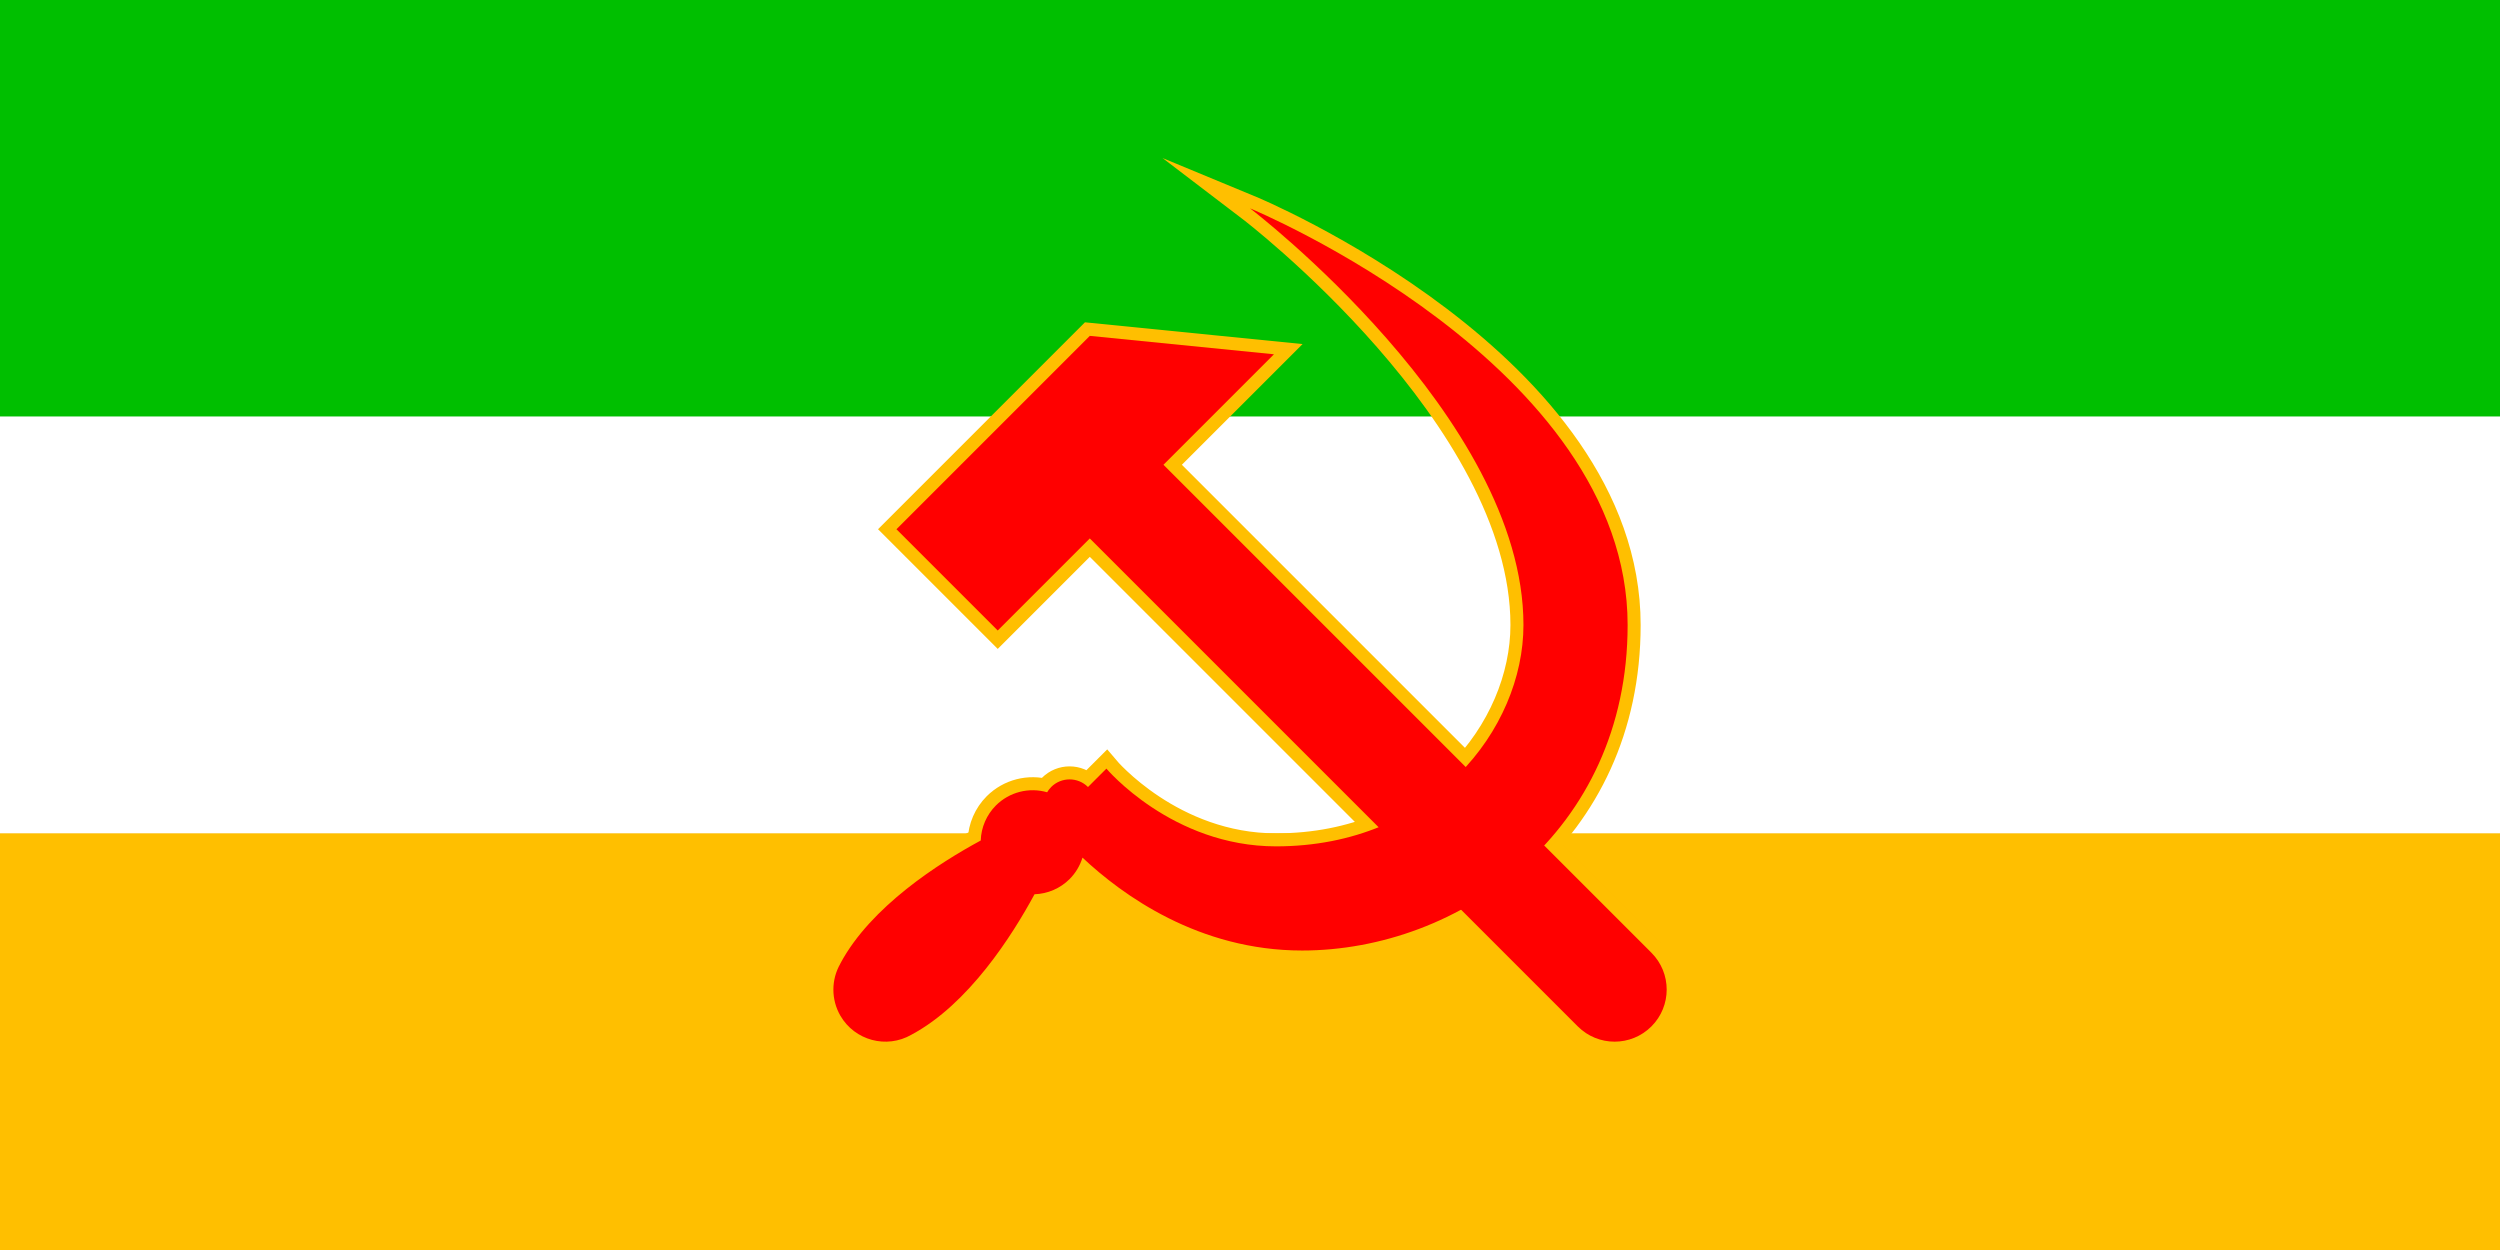
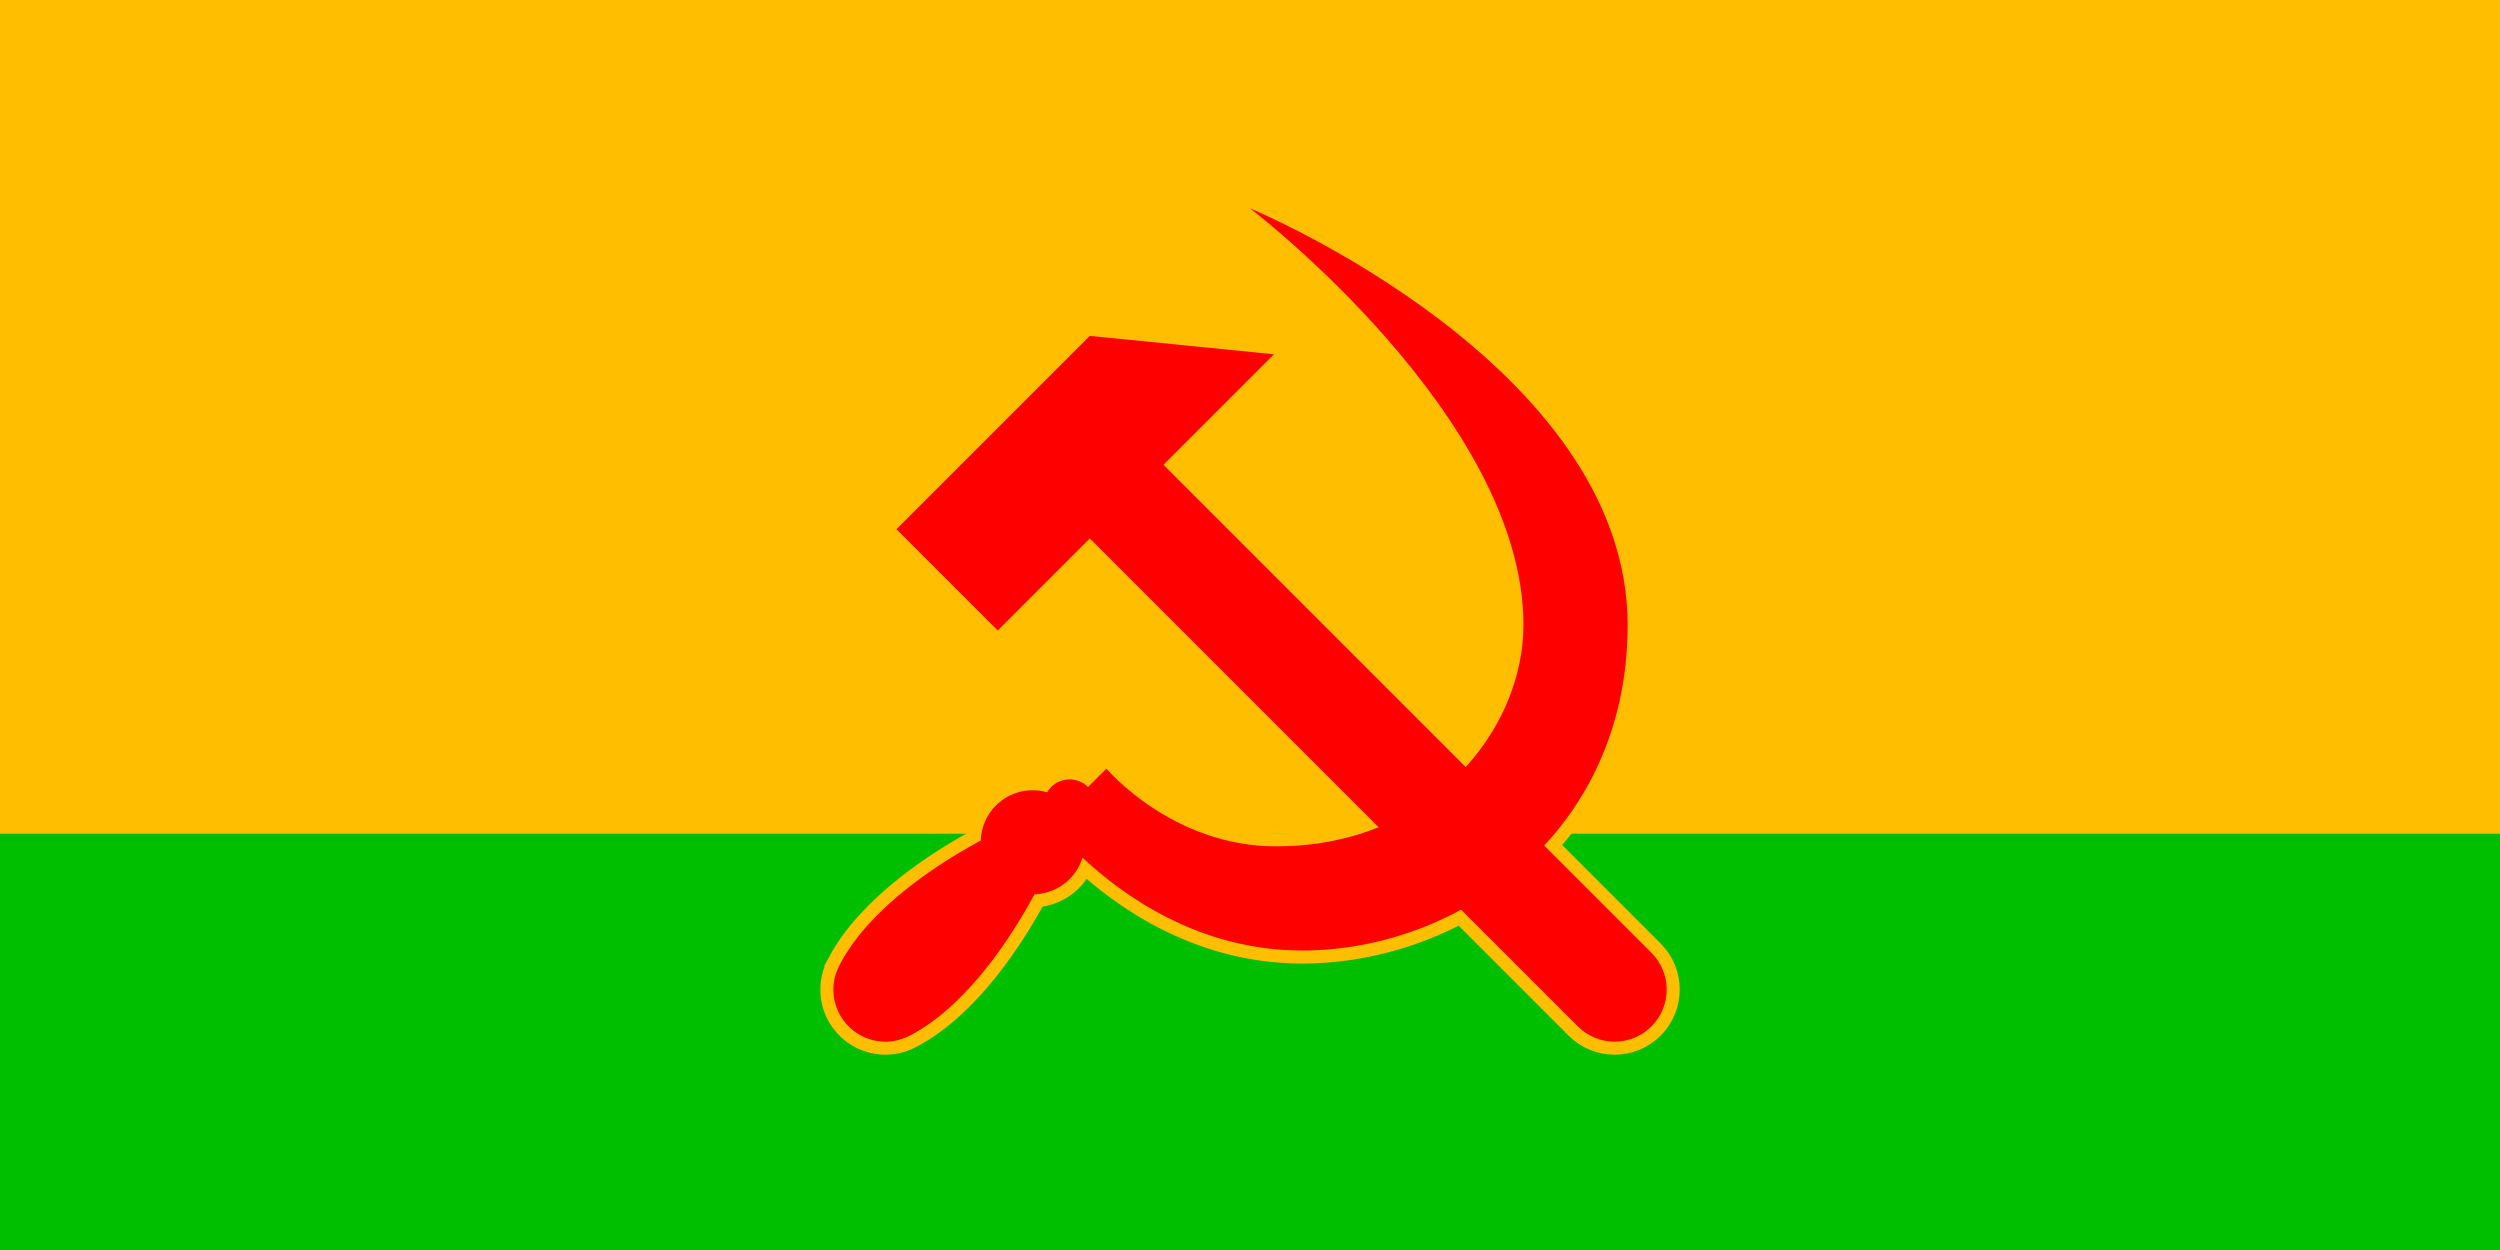
<svg xmlns="http://www.w3.org/2000/svg" width="768" height="384" viewBox="0 0 768 384" version="1.1" id="svg8">
  <defs id="defs2">
    <mask id="mask941" maskUnits="userSpaceOnUse">
      <rect transform="rotate(-45)" y="780" x="-240" height="48" width="48" id="rect943" style="opacity:1;fill:#ffffff;fill-opacity:1;stroke:none;stroke-width:1.177;stroke-linecap:round;stroke-linejoin:round;stroke-miterlimit:4;stroke-dasharray:4.707, 4.707;stroke-dashoffset:0;stroke-opacity:1;paint-order:markers fill stroke" />
    </mask>
    <mask id="mask945" maskUnits="userSpaceOnUse">
      <rect transform="rotate(-45)" style="opacity:1;fill:#ffffff;fill-opacity:1;stroke:none;stroke-width:1.177;stroke-linecap:round;stroke-linejoin:round;stroke-miterlimit:4;stroke-dasharray:4.707, 4.707;stroke-dashoffset:0;stroke-opacity:1;paint-order:markers fill stroke" id="rect947" width="48" height="48" x="-704" y="780" />
    </mask>
    <mask id="mask2036" maskUnits="userSpaceOnUse">
      <path id="path2038" d="M 144.25,777.817 53.74,687.308 202.359,663.77 Z" style="fill:#ffffff;fill-opacity:1;stroke:none;stroke-width:1px;stroke-linecap:butt;stroke-linejoin:miter;stroke-opacity:1" />
    </mask>
  </defs>
  <g id="layer1" transform="translate(0,-972)">
-     <rect style="opacity:1;fill:#00bf00;fill-opacity:1;stroke:none;stroke-width:156.767;stroke-linecap:butt;stroke-linejoin:miter;stroke-miterlimit:4;stroke-dasharray:none;stroke-dashoffset:0;stroke-opacity:1;paint-order:stroke fill markers" id="rect1417" width="768" height="128" x="0" y="972" />
-     <rect y="-1228" x="0" height="128" width="768" id="rect1419" style="opacity:1;fill:#ffffff;fill-opacity:1;stroke:none;stroke-width:156.767;stroke-linecap:butt;stroke-linejoin:miter;stroke-miterlimit:4;stroke-dasharray:none;stroke-dashoffset:0;stroke-opacity:1;paint-order:stroke fill markers" transform="scale(1,-1)" />
-     <rect style="opacity:1;fill:#ffbf00;fill-opacity:1;stroke:none;stroke-width:156.767;stroke-linecap:butt;stroke-linejoin:miter;stroke-miterlimit:4;stroke-dasharray:none;stroke-dashoffset:0;stroke-opacity:1;paint-order:stroke fill markers" id="rect1421" width="768" height="128" x="0" y="1228" />
-     <g id="g1484" transform="matrix(0.4999999,0,0,0.4999999,256.0059,614.0001)" style="fill:none;stroke:#ffbf00;stroke-width:16;stroke-miterlimit:4;stroke-dasharray:none;stroke-opacity:1;paint-order:stroke fill markers">
-       <g id="g1482" style="fill:none;stroke:#ffbf00;stroke-width:16;stroke-miterlimit:4;stroke-dasharray:none;stroke-opacity:1;paint-order:stroke fill markers">
-         <path id="path1478" transform="translate(0,588)" d="m 157.559,334.363 -16.971,16.971 -45.254,45.254 -56.568,56.57 62.225,62.225 56.568,-56.568 299.814,299.812 a 32,32 0 0 0 45.254,0 32,32 0 0 0 0,-45.254 l -299.812,-299.814 16.971,-16.971 50.912,-50.91 z" style="opacity:1;fill:none;fill-opacity:1;stroke:#ffbf00;stroke-width:16;stroke-linecap:butt;stroke-linejoin:miter;stroke-miterlimit:8;stroke-dasharray:none;stroke-dashoffset:0;stroke-opacity:1;paint-order:stroke fill markers" />
-         <path id="path1480" transform="translate(0,588)" d="m 256,256 c 0,0 168,128 168,256 10e-6,64 -56,136 -152,136 -64,0 -104.236,-47.764 -104.236,-47.764 l -11.312,11.312 a 16,16 0 0 0 -22.627,0 16,16 0 0 0 -2.479,3.223 32,32 0 0 0 -31.463,8.092 32,32 0 0 0 -9.33,21.545 C 65.122,658.161 22.991,684.983 4.287,720 l 0.029,0.029 A 32,32 0 0 0 4.287,752 32,32 0 0 0 48,763.713 c 35.024,-18.708 61.852,-60.852 75.602,-86.281 a 32,32 0 0 0 21.535,-9.314 32,32 0 0 0 7.932,-13.201 C 177.584,677.97 224.51,712 288,712 384,712 488,640 488,512 488,352 256,256 256,256 Z" style="opacity:1;fill:none;fill-opacity:1;stroke:#ffbf00;stroke-width:16;stroke-linecap:butt;stroke-linejoin:miter;stroke-miterlimit:8;stroke-dasharray:none;stroke-dashoffset:0;stroke-opacity:1;paint-order:stroke fill markers" />
+     <rect style="opacity:1;fill:#00bf00;fill-opacity:1;stroke:none;stroke-width:156.767;stroke-linecap:butt;stroke-linejoin:miter;stroke-miterlimit:4;stroke-dasharray:none;stroke-dashoffset:0;stroke-opacity:1;paint-order:stroke fill markers" id="rect1417" width="768" height="128" x="0" y="1228" />
+     <rect style="opacity:1;fill:#ffbf00;fill-opacity:1;stroke:none;stroke-width:221.703;stroke-linecap:butt;stroke-linejoin:miter;stroke-miterlimit:4;stroke-dasharray:none;stroke-dashoffset:0;stroke-opacity:1;paint-order:stroke fill markers" id="rect1421" width="768" height="256" x="0" y="972" />
+     <g style="fill:none;fill-opacity:1;stroke:#ffbf00;stroke-opacity:1;stroke-width:16;stroke-miterlimit:8;stroke-dasharray:none;stroke-linecap:butt;stroke-linejoin:miter" id="g1508" transform="matrix(0.4999999,0,0,0.4999999,256.0059,614.0001)">
+       <g style="fill:none;fill-opacity:1;stroke:#ffbf00;stroke-opacity:1;stroke-width:16;stroke-miterlimit:8;stroke-dasharray:none;stroke-linecap:butt;stroke-linejoin:miter" id="g1506">
+         <path id="path1502" transform="translate(0,588)" d="m 157.559,334.363 -16.971,16.971 -45.254,45.254 -56.568,56.57 62.225,62.225 56.568,-56.568 299.814,299.812 a 32,32 0 0 0 45.254,0 32,32 0 0 0 0,-45.254 l -299.812,-299.814 16.971,-16.971 50.912,-50.91 z" style="opacity:1;fill:none;fill-opacity:1;stroke:#ffbf00;stroke-width:16;stroke-linecap:butt;stroke-linejoin:miter;stroke-miterlimit:8;stroke-dasharray:none;stroke-dashoffset:0;stroke-opacity:1;paint-order:markers fill stroke" />
+         <path id="path1504" transform="translate(0,588)" d="m 256,256 c 0,0 168,128 168,256 10e-6,64 -56,136 -152,136 -64,0 -104.236,-47.764 -104.236,-47.764 l -11.312,11.312 a 16,16 0 0 0 -22.627,0 16,16 0 0 0 -2.479,3.223 32,32 0 0 0 -31.463,8.092 32,32 0 0 0 -9.33,21.545 C 65.122,658.161 22.991,684.983 4.287,720 l 0.029,0.029 A 32,32 0 0 0 4.287,752 32,32 0 0 0 48,763.713 c 35.024,-18.708 61.852,-60.852 75.602,-86.281 a 32,32 0 0 0 21.535,-9.314 32,32 0 0 0 7.932,-13.201 C 177.584,677.97 224.51,712 288,712 384,712 488,640 488,512 488,352 256,256 256,256 Z" style="opacity:1;fill:none;fill-opacity:1;stroke:#ffbf00;stroke-width:16;stroke-linecap:butt;stroke-linejoin:miter;stroke-miterlimit:8;stroke-dasharray:none;stroke-dashoffset:0;stroke-opacity:1;paint-order:markers fill stroke" />
      </g>
    </g>
-     <g transform="matrix(0.4999999,0,0,0.4999999,256.0059,614.0001)" id="layer1-3">
-       <g id="g2098">
+     <g transform="matrix(0.4999999,0,0,0.4999999,256.0059,614.0001)" id="layer1-3" style="fill:#ff0000;fill-opacity:1">
+       <g id="g2098" style="fill:#ff0000;fill-opacity:1">
        <path style="opacity:1;fill:#ff0000;fill-opacity:1;stroke:none;stroke-width:17.784;stroke-linecap:round;stroke-linejoin:round;stroke-miterlimit:4;stroke-dasharray:none;stroke-dashoffset:0;stroke-opacity:1;paint-order:markers fill stroke" d="m 157.559,334.363 -16.971,16.971 -45.254,45.254 -56.568,56.57 62.225,62.225 56.568,-56.568 299.814,299.812 a 32,32 0 0 0 45.254,0 32,32 0 0 0 0,-45.254 l -299.812,-299.814 16.971,-16.971 50.912,-50.91 z" transform="translate(0,588)" id="path1492" />
        <path style="opacity:1;fill:#ff0000;fill-opacity:1;stroke:none;stroke-width:0.865;stroke-linecap:round;stroke-linejoin:round;stroke-miterlimit:4;stroke-dasharray:none;stroke-dashoffset:0;stroke-opacity:1;paint-order:markers fill stroke" d="m 256,256 c 0,0 168,128 168,256 10e-6,64 -56,136 -152,136 -64,0 -104.236,-47.764 -104.236,-47.764 l -11.312,11.312 a 16,16 0 0 0 -22.627,0 16,16 0 0 0 -2.479,3.223 32,32 0 0 0 -31.463,8.092 32,32 0 0 0 -9.33,21.545 C 65.122,658.161 22.991,684.983 4.287,720 l 0.029,0.029 A 32,32 0 0 0 4.287,752 32,32 0 0 0 48,763.713 c 35.024,-18.708 61.852,-60.852 75.602,-86.281 a 32,32 0 0 0 21.535,-9.314 32,32 0 0 0 7.932,-13.201 C 177.584,677.97 224.51,712 288,712 384,712 488,640 488,512 488,352 256,256 256,256 Z" transform="translate(0,588)" id="path1514" />
      </g>
    </g>
  </g>
</svg>
